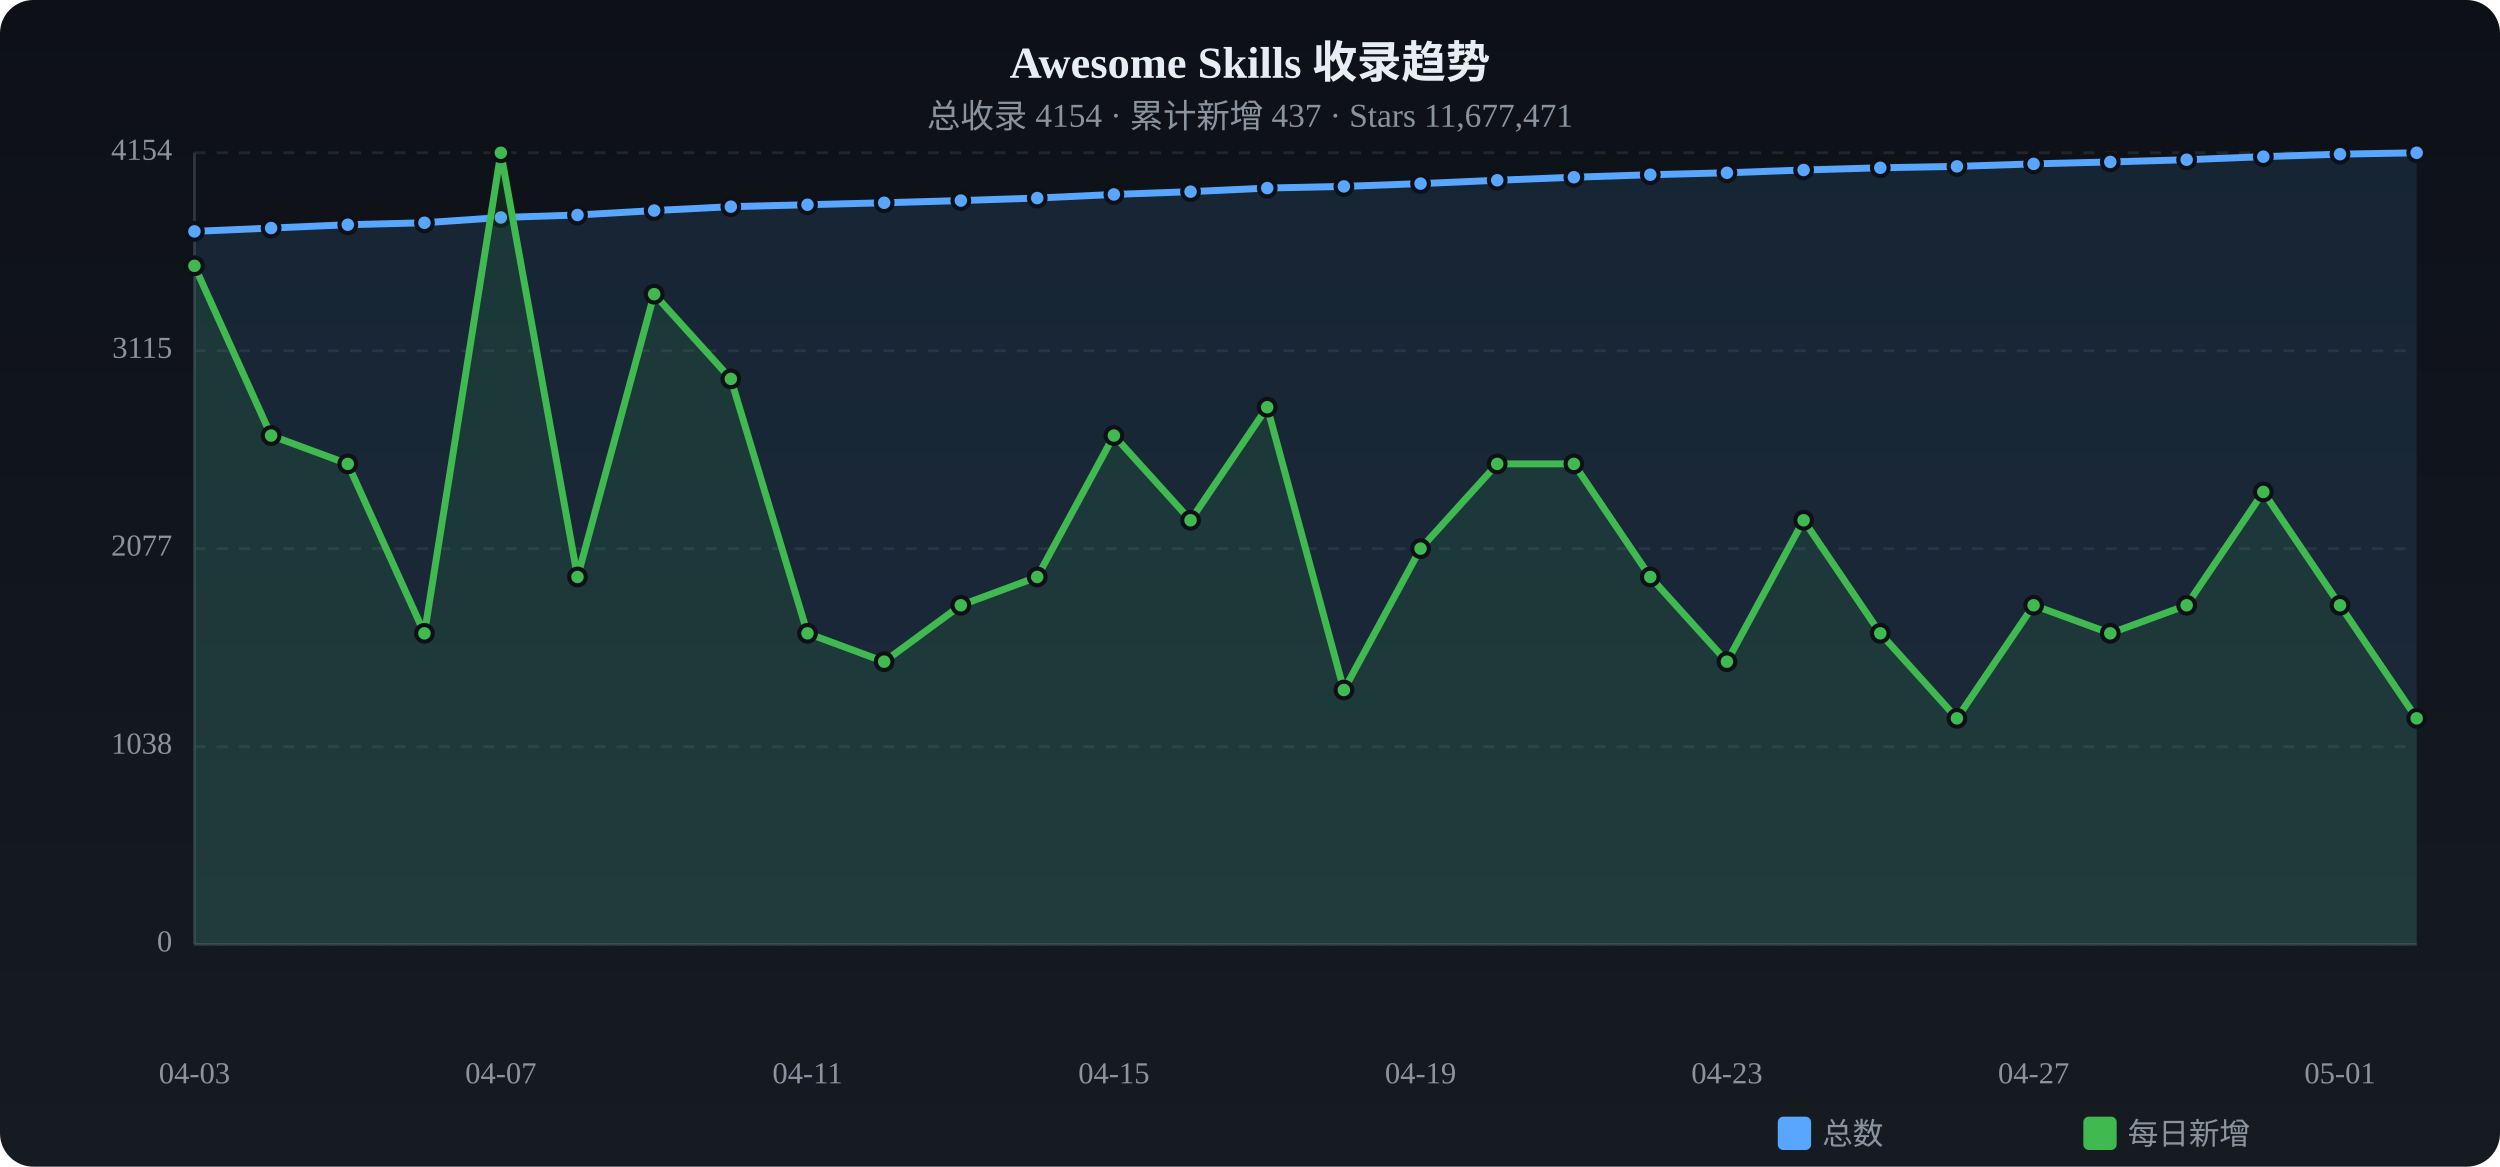
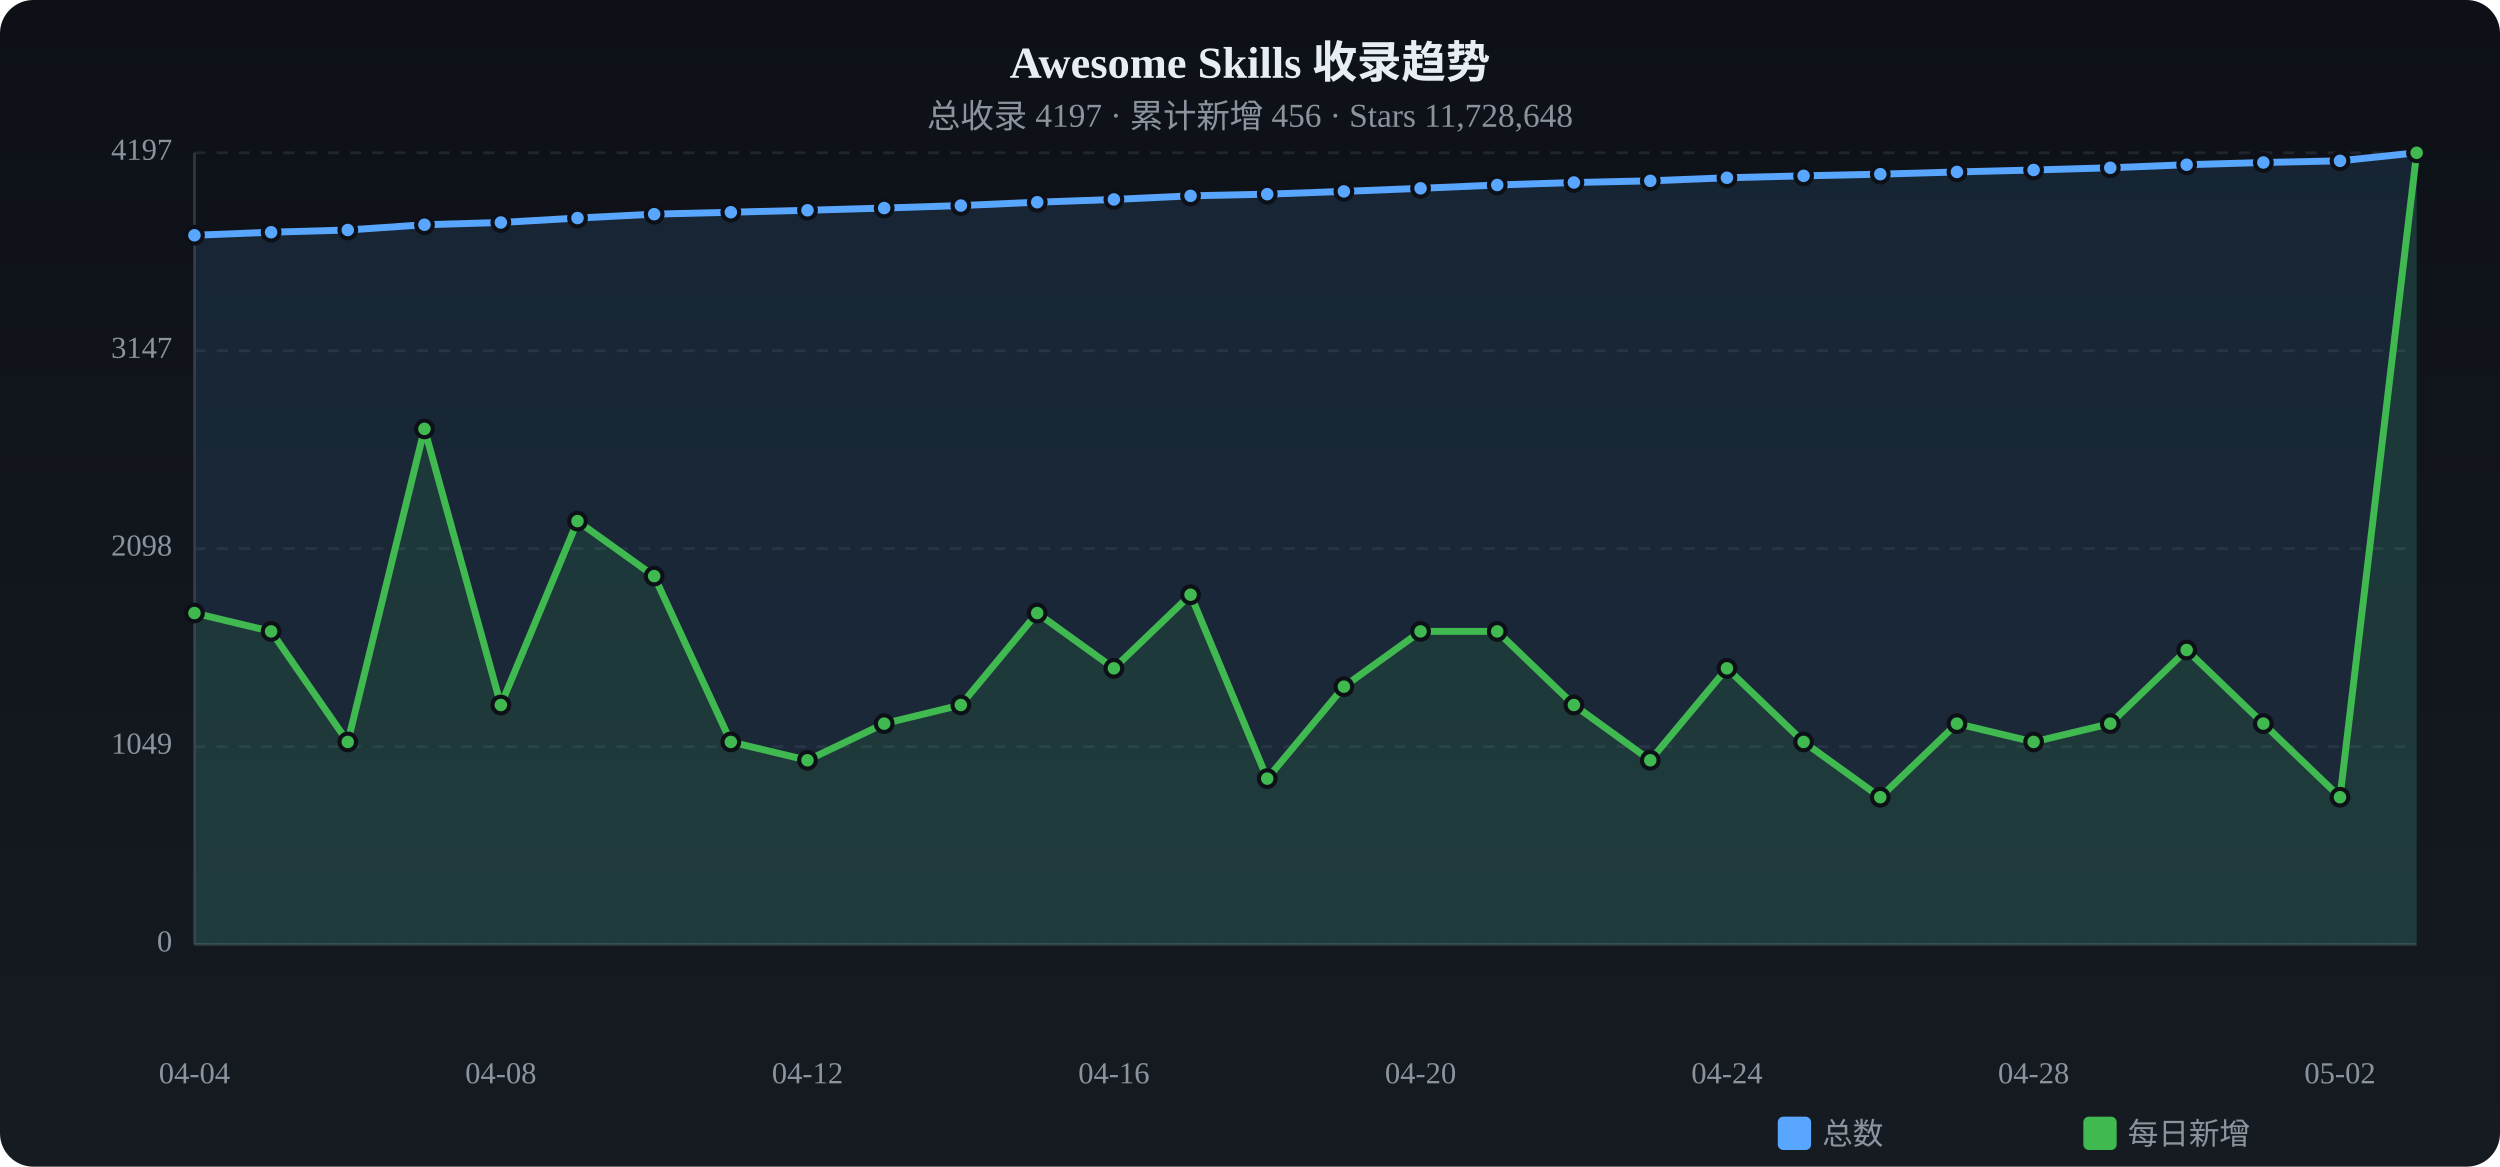
<svg xmlns="http://www.w3.org/2000/svg" viewBox="0 0 900 420" width="900" height="420">
  <defs>
    <linearGradient id="tbg" x1="0%" y1="0%" x2="0%" y2="100%">
      <stop offset="0%" stop-color="#0d1117" />
      <stop offset="100%" stop-color="#161b22" />
    </linearGradient>
  </defs>
  <rect width="900" height="420" rx="12" fill="url(#tbg)" />
  <text x="450.0" y="28" text-anchor="middle" fill="#e6edf3" font-size="16" font-weight="bold">Awesome Skills 收录趋势</text>
-   <text x="450.0" y="46" text-anchor="middle" fill="#8b949e" font-size="12">总收录 4154 · 累计新增 437 · Stars 11,677,471</text>
+   <text x="450.0" y="46" text-anchor="middle" fill="#8b949e" font-size="12">总收录 4197 · 累计新增 456 · Stars 11,728,648</text>
  <text x="62" y="340.0" text-anchor="end" fill="#8b949e" font-size="11" dominant-baseline="middle">0</text>
  <line x1="70" y1="340.0" x2="870" y2="340.0" stroke="#21262d" stroke-dasharray="4 4" />
-   <text x="62" y="268.8" text-anchor="end" fill="#8b949e" font-size="11" dominant-baseline="middle">1038</text>
+   <text x="62" y="268.8" text-anchor="end" fill="#8b949e" font-size="11" dominant-baseline="middle">1049</text>
  <line x1="70" y1="268.8" x2="870" y2="268.8" stroke="#21262d" stroke-dasharray="4 4" />
-   <text x="62" y="197.5" text-anchor="end" fill="#8b949e" font-size="11" dominant-baseline="middle">2077</text>
+   <text x="62" y="197.5" text-anchor="end" fill="#8b949e" font-size="11" dominant-baseline="middle">2098</text>
  <line x1="70" y1="197.5" x2="870" y2="197.5" stroke="#21262d" stroke-dasharray="4 4" />
-   <text x="62" y="126.3" text-anchor="end" fill="#8b949e" font-size="11" dominant-baseline="middle">3115</text>
+   <text x="62" y="126.3" text-anchor="end" fill="#8b949e" font-size="11" dominant-baseline="middle">3147</text>
  <line x1="70" y1="126.3" x2="870" y2="126.3" stroke="#21262d" stroke-dasharray="4 4" />
-   <text x="62" y="55.0" text-anchor="end" fill="#8b949e" font-size="11" dominant-baseline="middle">4154</text>
+   <text x="62" y="55.0" text-anchor="end" fill="#8b949e" font-size="11" dominant-baseline="middle">4197</text>
  <line x1="70" y1="55.0" x2="870" y2="55.0" stroke="#21262d" stroke-dasharray="4 4" />
  <line x1="70" y1="55" x2="70" y2="340" stroke="#30363d" />
  <line x1="70" y1="340" x2="870" y2="340" stroke="#30363d" />
-   <path d="M70.0,83.3 L97.6,82.1 L125.2,80.9 L152.8,80.2 L180.3,78.3 L207.9,77.4 L235.5,75.8 L263.1,74.4 L290.7,73.7 L318.3,73.0 L345.9,72.2 L373.4,71.3 L401.0,70.0 L428.6,69.0 L456.2,67.7 L483.8,67.1 L511.4,66.1 L539.0,64.9 L566.6,63.8 L594.1,62.9 L621.7,62.2 L649.3,61.2 L676.9,60.4 L704.5,59.9 L732.1,59.0 L759.7,58.3 L787.2,57.5 L814.8,56.4 L842.4,55.5 L870.0,55.0 L870.0,340 L70.0,340 Z" fill="#58a6ff" opacity="0.12" />
-   <polyline points="70.0,83.3 97.6,82.1 125.2,80.9 152.8,80.2 180.3,78.3 207.9,77.4 235.5,75.8 263.1,74.4 290.7,73.7 318.3,73.0 345.9,72.2 373.4,71.3 401.0,70.0 428.6,69.0 456.2,67.7 483.8,67.1 511.4,66.1 539.0,64.9 566.6,63.8 594.1,62.9 621.7,62.2 649.3,61.2 676.9,60.4 704.5,59.9 732.1,59.0 759.7,58.3 787.2,57.5 814.8,56.4 842.4,55.5 870.0,55.0" fill="none" stroke="#58a6ff" stroke-width="2.5" stroke-linecap="round" stroke-linejoin="round" />
-   <circle cx="70.0" cy="83.3" r="3" fill="#58a6ff" stroke="#0d1117" stroke-width="1.5" />
-   <circle cx="97.6" cy="82.1" r="3" fill="#58a6ff" stroke="#0d1117" stroke-width="1.5" />
-   <circle cx="125.2" cy="80.9" r="3" fill="#58a6ff" stroke="#0d1117" stroke-width="1.5" />
-   <circle cx="152.8" cy="80.2" r="3" fill="#58a6ff" stroke="#0d1117" stroke-width="1.5" />
-   <circle cx="180.3" cy="78.3" r="3" fill="#58a6ff" stroke="#0d1117" stroke-width="1.5" />
-   <circle cx="207.9" cy="77.4" r="3" fill="#58a6ff" stroke="#0d1117" stroke-width="1.5" />
-   <circle cx="235.5" cy="75.8" r="3" fill="#58a6ff" stroke="#0d1117" stroke-width="1.5" />
-   <circle cx="263.1" cy="74.4" r="3" fill="#58a6ff" stroke="#0d1117" stroke-width="1.5" />
-   <circle cx="290.7" cy="73.7" r="3" fill="#58a6ff" stroke="#0d1117" stroke-width="1.5" />
-   <circle cx="318.3" cy="73.0" r="3" fill="#58a6ff" stroke="#0d1117" stroke-width="1.5" />
-   <circle cx="345.9" cy="72.2" r="3" fill="#58a6ff" stroke="#0d1117" stroke-width="1.5" />
-   <circle cx="373.4" cy="71.3" r="3" fill="#58a6ff" stroke="#0d1117" stroke-width="1.5" />
-   <circle cx="401.0" cy="70.0" r="3" fill="#58a6ff" stroke="#0d1117" stroke-width="1.5" />
-   <circle cx="428.6" cy="69.0" r="3" fill="#58a6ff" stroke="#0d1117" stroke-width="1.5" />
-   <circle cx="456.2" cy="67.7" r="3" fill="#58a6ff" stroke="#0d1117" stroke-width="1.5" />
-   <circle cx="483.8" cy="67.1" r="3" fill="#58a6ff" stroke="#0d1117" stroke-width="1.5" />
-   <circle cx="511.4" cy="66.1" r="3" fill="#58a6ff" stroke="#0d1117" stroke-width="1.5" />
-   <circle cx="539.0" cy="64.9" r="3" fill="#58a6ff" stroke="#0d1117" stroke-width="1.5" />
-   <circle cx="566.6" cy="63.8" r="3" fill="#58a6ff" stroke="#0d1117" stroke-width="1.5" />
-   <circle cx="594.1" cy="62.9" r="3" fill="#58a6ff" stroke="#0d1117" stroke-width="1.5" />
-   <circle cx="621.7" cy="62.2" r="3" fill="#58a6ff" stroke="#0d1117" stroke-width="1.5" />
-   <circle cx="649.3" cy="61.2" r="3" fill="#58a6ff" stroke="#0d1117" stroke-width="1.5" />
-   <circle cx="676.9" cy="60.4" r="3" fill="#58a6ff" stroke="#0d1117" stroke-width="1.5" />
-   <circle cx="704.5" cy="59.9" r="3" fill="#58a6ff" stroke="#0d1117" stroke-width="1.5" />
-   <circle cx="732.1" cy="59.0" r="3" fill="#58a6ff" stroke="#0d1117" stroke-width="1.5" />
-   <circle cx="759.7" cy="58.3" r="3" fill="#58a6ff" stroke="#0d1117" stroke-width="1.5" />
-   <circle cx="787.2" cy="57.5" r="3" fill="#58a6ff" stroke="#0d1117" stroke-width="1.5" />
-   <circle cx="814.8" cy="56.4" r="3" fill="#58a6ff" stroke="#0d1117" stroke-width="1.5" />
-   <circle cx="842.4" cy="55.5" r="3" fill="#58a6ff" stroke="#0d1117" stroke-width="1.5" />
+   <path d="M70.0,84.7 L97.6,83.6 L125.2,82.8 L152.8,80.9 L180.3,80.1 L207.9,78.5 L235.5,77.1 L263.1,76.4 L290.7,75.7 L318.3,74.9 L345.9,74.0 L373.4,72.8 L401.0,71.8 L428.6,70.5 L456.2,69.9 L483.8,68.9 L511.4,67.8 L539.0,66.6 L566.6,65.7 L594.1,65.1 L621.7,64.0 L649.3,63.3 L676.9,62.7 L704.5,61.9 L732.1,61.2 L759.7,60.4 L787.2,59.3 L814.8,58.5 L842.4,57.9 L870.0,55.0 L870.0,340 L70.0,340 Z" fill="#58a6ff" opacity="0.12" />
+   <polyline points="70.0,84.7 97.6,83.6 125.2,82.8 152.8,80.9 180.3,80.1 207.9,78.5 235.5,77.1 263.1,76.4 290.7,75.7 318.3,74.9 345.9,74.0 373.4,72.8 401.0,71.8 428.6,70.5 456.2,69.9 483.8,68.9 511.4,67.8 539.0,66.6 566.6,65.7 594.1,65.1 621.7,64.0 649.3,63.3 676.9,62.7 704.5,61.9 732.1,61.2 759.7,60.4 787.2,59.3 814.8,58.5 842.4,57.9 870.0,55.0" fill="none" stroke="#58a6ff" stroke-width="2.5" stroke-linecap="round" stroke-linejoin="round" />
+   <circle cx="70.0" cy="84.7" r="3" fill="#58a6ff" stroke="#0d1117" stroke-width="1.5" />
+   <circle cx="97.6" cy="83.6" r="3" fill="#58a6ff" stroke="#0d1117" stroke-width="1.5" />
+   <circle cx="125.2" cy="82.8" r="3" fill="#58a6ff" stroke="#0d1117" stroke-width="1.5" />
+   <circle cx="152.8" cy="80.9" r="3" fill="#58a6ff" stroke="#0d1117" stroke-width="1.5" />
+   <circle cx="180.3" cy="80.1" r="3" fill="#58a6ff" stroke="#0d1117" stroke-width="1.5" />
+   <circle cx="207.9" cy="78.5" r="3" fill="#58a6ff" stroke="#0d1117" stroke-width="1.5" />
+   <circle cx="235.5" cy="77.1" r="3" fill="#58a6ff" stroke="#0d1117" stroke-width="1.5" />
+   <circle cx="263.1" cy="76.4" r="3" fill="#58a6ff" stroke="#0d1117" stroke-width="1.5" />
+   <circle cx="290.7" cy="75.7" r="3" fill="#58a6ff" stroke="#0d1117" stroke-width="1.5" />
+   <circle cx="318.3" cy="74.9" r="3" fill="#58a6ff" stroke="#0d1117" stroke-width="1.5" />
+   <circle cx="345.9" cy="74.0" r="3" fill="#58a6ff" stroke="#0d1117" stroke-width="1.5" />
+   <circle cx="373.4" cy="72.8" r="3" fill="#58a6ff" stroke="#0d1117" stroke-width="1.5" />
+   <circle cx="401.0" cy="71.8" r="3" fill="#58a6ff" stroke="#0d1117" stroke-width="1.5" />
+   <circle cx="428.6" cy="70.5" r="3" fill="#58a6ff" stroke="#0d1117" stroke-width="1.5" />
+   <circle cx="456.2" cy="69.9" r="3" fill="#58a6ff" stroke="#0d1117" stroke-width="1.5" />
+   <circle cx="483.8" cy="68.9" r="3" fill="#58a6ff" stroke="#0d1117" stroke-width="1.5" />
+   <circle cx="511.4" cy="67.8" r="3" fill="#58a6ff" stroke="#0d1117" stroke-width="1.5" />
+   <circle cx="539.0" cy="66.6" r="3" fill="#58a6ff" stroke="#0d1117" stroke-width="1.5" />
+   <circle cx="566.6" cy="65.7" r="3" fill="#58a6ff" stroke="#0d1117" stroke-width="1.5" />
+   <circle cx="594.1" cy="65.1" r="3" fill="#58a6ff" stroke="#0d1117" stroke-width="1.5" />
+   <circle cx="621.7" cy="64.0" r="3" fill="#58a6ff" stroke="#0d1117" stroke-width="1.5" />
+   <circle cx="649.3" cy="63.3" r="3" fill="#58a6ff" stroke="#0d1117" stroke-width="1.5" />
+   <circle cx="676.9" cy="62.7" r="3" fill="#58a6ff" stroke="#0d1117" stroke-width="1.5" />
+   <circle cx="704.5" cy="61.9" r="3" fill="#58a6ff" stroke="#0d1117" stroke-width="1.5" />
+   <circle cx="732.1" cy="61.2" r="3" fill="#58a6ff" stroke="#0d1117" stroke-width="1.5" />
+   <circle cx="759.7" cy="60.4" r="3" fill="#58a6ff" stroke="#0d1117" stroke-width="1.5" />
+   <circle cx="787.2" cy="59.3" r="3" fill="#58a6ff" stroke="#0d1117" stroke-width="1.5" />
+   <circle cx="814.8" cy="58.5" r="3" fill="#58a6ff" stroke="#0d1117" stroke-width="1.5" />
+   <circle cx="842.4" cy="57.9" r="3" fill="#58a6ff" stroke="#0d1117" stroke-width="1.5" />
  <circle cx="870.0" cy="55.0" r="3" fill="#58a6ff" stroke="#0d1117" stroke-width="1.5" />
-   <path d="M70.0,95.7 L97.6,156.8 L125.2,167.0 L152.8,228.0 L180.3,55.0 L207.9,207.7 L235.5,105.9 L263.1,136.4 L290.7,228.0 L318.3,238.2 L345.9,217.9 L373.4,207.7 L401.0,156.8 L428.6,187.3 L456.2,146.6 L483.8,248.4 L511.4,197.5 L539.0,167.0 L566.6,167.0 L594.1,207.7 L621.7,238.2 L649.3,187.3 L676.9,228.0 L704.5,258.6 L732.1,217.9 L759.7,228.0 L787.2,217.9 L814.8,177.1 L842.4,217.9 L870.0,258.6 L870.0,340 L70.0,340 Z" fill="#3fb950" opacity="0.12" />
-   <polyline points="70.0,95.7 97.6,156.8 125.2,167.0 152.8,228.0 180.3,55.0 207.9,207.7 235.5,105.9 263.1,136.4 290.7,228.0 318.3,238.2 345.9,217.9 373.4,207.7 401.0,156.8 428.6,187.3 456.2,146.6 483.8,248.4 511.4,197.5 539.0,167.0 566.6,167.0 594.1,207.7 621.7,238.2 649.3,187.3 676.9,228.0 704.5,258.6 732.1,217.9 759.7,228.0 787.2,217.9 814.8,177.1 842.4,217.9 870.0,258.6" fill="none" stroke="#3fb950" stroke-width="2.5" stroke-linecap="round" stroke-linejoin="round" />
-   <circle cx="70.0" cy="95.7" r="3" fill="#3fb950" stroke="#0d1117" stroke-width="1.5" />
-   <circle cx="97.6" cy="156.8" r="3" fill="#3fb950" stroke="#0d1117" stroke-width="1.5" />
-   <circle cx="125.2" cy="167.0" r="3" fill="#3fb950" stroke="#0d1117" stroke-width="1.5" />
-   <circle cx="152.8" cy="228.0" r="3" fill="#3fb950" stroke="#0d1117" stroke-width="1.5" />
-   <circle cx="180.3" cy="55.0" r="3" fill="#3fb950" stroke="#0d1117" stroke-width="1.5" />
-   <circle cx="207.9" cy="207.7" r="3" fill="#3fb950" stroke="#0d1117" stroke-width="1.5" />
-   <circle cx="235.5" cy="105.9" r="3" fill="#3fb950" stroke="#0d1117" stroke-width="1.5" />
-   <circle cx="263.1" cy="136.4" r="3" fill="#3fb950" stroke="#0d1117" stroke-width="1.5" />
-   <circle cx="290.7" cy="228.0" r="3" fill="#3fb950" stroke="#0d1117" stroke-width="1.5" />
-   <circle cx="318.3" cy="238.2" r="3" fill="#3fb950" stroke="#0d1117" stroke-width="1.5" />
-   <circle cx="345.9" cy="217.9" r="3" fill="#3fb950" stroke="#0d1117" stroke-width="1.5" />
-   <circle cx="373.4" cy="207.7" r="3" fill="#3fb950" stroke="#0d1117" stroke-width="1.5" />
-   <circle cx="401.0" cy="156.8" r="3" fill="#3fb950" stroke="#0d1117" stroke-width="1.5" />
-   <circle cx="428.6" cy="187.3" r="3" fill="#3fb950" stroke="#0d1117" stroke-width="1.5" />
-   <circle cx="456.2" cy="146.6" r="3" fill="#3fb950" stroke="#0d1117" stroke-width="1.5" />
-   <circle cx="483.8" cy="248.4" r="3" fill="#3fb950" stroke="#0d1117" stroke-width="1.5" />
-   <circle cx="511.4" cy="197.5" r="3" fill="#3fb950" stroke="#0d1117" stroke-width="1.5" />
-   <circle cx="539.0" cy="167.0" r="3" fill="#3fb950" stroke="#0d1117" stroke-width="1.5" />
-   <circle cx="566.6" cy="167.0" r="3" fill="#3fb950" stroke="#0d1117" stroke-width="1.5" />
-   <circle cx="594.1" cy="207.7" r="3" fill="#3fb950" stroke="#0d1117" stroke-width="1.5" />
-   <circle cx="621.7" cy="238.2" r="3" fill="#3fb950" stroke="#0d1117" stroke-width="1.5" />
-   <circle cx="649.3" cy="187.3" r="3" fill="#3fb950" stroke="#0d1117" stroke-width="1.5" />
-   <circle cx="676.9" cy="228.0" r="3" fill="#3fb950" stroke="#0d1117" stroke-width="1.5" />
-   <circle cx="704.5" cy="258.6" r="3" fill="#3fb950" stroke="#0d1117" stroke-width="1.5" />
-   <circle cx="732.1" cy="217.9" r="3" fill="#3fb950" stroke="#0d1117" stroke-width="1.5" />
-   <circle cx="759.7" cy="228.0" r="3" fill="#3fb950" stroke="#0d1117" stroke-width="1.5" />
-   <circle cx="787.2" cy="217.9" r="3" fill="#3fb950" stroke="#0d1117" stroke-width="1.5" />
-   <circle cx="814.8" cy="177.1" r="3" fill="#3fb950" stroke="#0d1117" stroke-width="1.5" />
-   <circle cx="842.4" cy="217.9" r="3" fill="#3fb950" stroke="#0d1117" stroke-width="1.5" />
-   <circle cx="870.0" cy="258.6" r="3" fill="#3fb950" stroke="#0d1117" stroke-width="1.5" />
-   <text x="70.0" y="390" text-anchor="middle" fill="#8b949e" font-size="11">04-03</text>
-   <text x="180.3" y="390" text-anchor="middle" fill="#8b949e" font-size="11">04-07</text>
-   <text x="290.7" y="390" text-anchor="middle" fill="#8b949e" font-size="11">04-11</text>
-   <text x="401.0" y="390" text-anchor="middle" fill="#8b949e" font-size="11">04-15</text>
-   <text x="511.4" y="390" text-anchor="middle" fill="#8b949e" font-size="11">04-19</text>
-   <text x="621.7" y="390" text-anchor="middle" fill="#8b949e" font-size="11">04-23</text>
-   <text x="732.1" y="390" text-anchor="middle" fill="#8b949e" font-size="11">04-27</text>
-   <text x="842.4" y="390" text-anchor="middle" fill="#8b949e" font-size="11">05-01</text>
+   <path d="M70.0,220.7 L97.6,227.3 L125.2,267.1 L152.8,154.4 L180.3,253.8 L207.9,187.6 L235.5,207.4 L263.1,267.1 L290.7,273.7 L318.3,260.5 L345.9,253.8 L373.4,220.7 L401.0,240.6 L428.6,214.1 L456.2,280.3 L483.8,247.2 L511.4,227.3 L539.0,227.3 L566.6,253.8 L594.1,273.7 L621.7,240.6 L649.3,267.1 L676.9,287.0 L704.5,260.5 L732.1,267.1 L759.7,260.5 L787.2,234.0 L814.8,260.5 L842.4,287.0 L870.0,55.0 L870.0,340 L70.0,340 Z" fill="#3fb950" opacity="0.12" />
+   <polyline points="70.0,220.7 97.6,227.3 125.2,267.1 152.8,154.4 180.3,253.8 207.9,187.6 235.5,207.4 263.1,267.1 290.7,273.7 318.3,260.5 345.9,253.8 373.4,220.7 401.0,240.6 428.6,214.1 456.2,280.3 483.8,247.2 511.4,227.3 539.0,227.3 566.6,253.8 594.1,273.7 621.7,240.6 649.3,267.1 676.9,287.0 704.5,260.5 732.1,267.1 759.7,260.5 787.2,234.0 814.8,260.5 842.4,287.0 870.0,55.0" fill="none" stroke="#3fb950" stroke-width="2.5" stroke-linecap="round" stroke-linejoin="round" />
+   <circle cx="70.0" cy="220.7" r="3" fill="#3fb950" stroke="#0d1117" stroke-width="1.5" />
+   <circle cx="97.6" cy="227.3" r="3" fill="#3fb950" stroke="#0d1117" stroke-width="1.5" />
+   <circle cx="125.2" cy="267.1" r="3" fill="#3fb950" stroke="#0d1117" stroke-width="1.5" />
+   <circle cx="152.8" cy="154.4" r="3" fill="#3fb950" stroke="#0d1117" stroke-width="1.5" />
+   <circle cx="180.3" cy="253.8" r="3" fill="#3fb950" stroke="#0d1117" stroke-width="1.5" />
+   <circle cx="207.9" cy="187.6" r="3" fill="#3fb950" stroke="#0d1117" stroke-width="1.5" />
+   <circle cx="235.5" cy="207.4" r="3" fill="#3fb950" stroke="#0d1117" stroke-width="1.5" />
+   <circle cx="263.1" cy="267.1" r="3" fill="#3fb950" stroke="#0d1117" stroke-width="1.5" />
+   <circle cx="290.7" cy="273.7" r="3" fill="#3fb950" stroke="#0d1117" stroke-width="1.5" />
+   <circle cx="318.3" cy="260.5" r="3" fill="#3fb950" stroke="#0d1117" stroke-width="1.5" />
+   <circle cx="345.9" cy="253.8" r="3" fill="#3fb950" stroke="#0d1117" stroke-width="1.5" />
+   <circle cx="373.4" cy="220.7" r="3" fill="#3fb950" stroke="#0d1117" stroke-width="1.5" />
+   <circle cx="401.0" cy="240.6" r="3" fill="#3fb950" stroke="#0d1117" stroke-width="1.5" />
+   <circle cx="428.6" cy="214.1" r="3" fill="#3fb950" stroke="#0d1117" stroke-width="1.5" />
+   <circle cx="456.2" cy="280.3" r="3" fill="#3fb950" stroke="#0d1117" stroke-width="1.5" />
+   <circle cx="483.8" cy="247.2" r="3" fill="#3fb950" stroke="#0d1117" stroke-width="1.5" />
+   <circle cx="511.4" cy="227.3" r="3" fill="#3fb950" stroke="#0d1117" stroke-width="1.5" />
+   <circle cx="539.0" cy="227.3" r="3" fill="#3fb950" stroke="#0d1117" stroke-width="1.5" />
+   <circle cx="566.6" cy="253.8" r="3" fill="#3fb950" stroke="#0d1117" stroke-width="1.5" />
+   <circle cx="594.1" cy="273.7" r="3" fill="#3fb950" stroke="#0d1117" stroke-width="1.5" />
+   <circle cx="621.7" cy="240.6" r="3" fill="#3fb950" stroke="#0d1117" stroke-width="1.5" />
+   <circle cx="649.3" cy="267.1" r="3" fill="#3fb950" stroke="#0d1117" stroke-width="1.5" />
+   <circle cx="676.9" cy="287.0" r="3" fill="#3fb950" stroke="#0d1117" stroke-width="1.5" />
+   <circle cx="704.5" cy="260.5" r="3" fill="#3fb950" stroke="#0d1117" stroke-width="1.5" />
+   <circle cx="732.1" cy="267.1" r="3" fill="#3fb950" stroke="#0d1117" stroke-width="1.5" />
+   <circle cx="759.7" cy="260.5" r="3" fill="#3fb950" stroke="#0d1117" stroke-width="1.5" />
+   <circle cx="787.2" cy="234.0" r="3" fill="#3fb950" stroke="#0d1117" stroke-width="1.5" />
+   <circle cx="814.8" cy="260.5" r="3" fill="#3fb950" stroke="#0d1117" stroke-width="1.5" />
+   <circle cx="842.4" cy="287.0" r="3" fill="#3fb950" stroke="#0d1117" stroke-width="1.5" />
+   <circle cx="870.0" cy="55.0" r="3" fill="#3fb950" stroke="#0d1117" stroke-width="1.5" />
+   <text x="70.0" y="390" text-anchor="middle" fill="#8b949e" font-size="11">04-04</text>
+   <text x="180.3" y="390" text-anchor="middle" fill="#8b949e" font-size="11">04-08</text>
+   <text x="290.7" y="390" text-anchor="middle" fill="#8b949e" font-size="11">04-12</text>
+   <text x="401.0" y="390" text-anchor="middle" fill="#8b949e" font-size="11">04-16</text>
+   <text x="511.4" y="390" text-anchor="middle" fill="#8b949e" font-size="11">04-20</text>
+   <text x="621.7" y="390" text-anchor="middle" fill="#8b949e" font-size="11">04-24</text>
+   <text x="732.1" y="390" text-anchor="middle" fill="#8b949e" font-size="11">04-28</text>
+   <text x="842.4" y="390" text-anchor="middle" fill="#8b949e" font-size="11">05-02</text>
  <rect x="640" y="402" width="12" height="12" rx="2" fill="#58a6ff" />
  <text x="656" y="412" fill="#8b949e" font-size="11">总数</text>
  <rect x="750" y="402" width="12" height="12" rx="2" fill="#3fb950" />
  <text x="766" y="412" fill="#8b949e" font-size="11">每日新增</text>
</svg>
